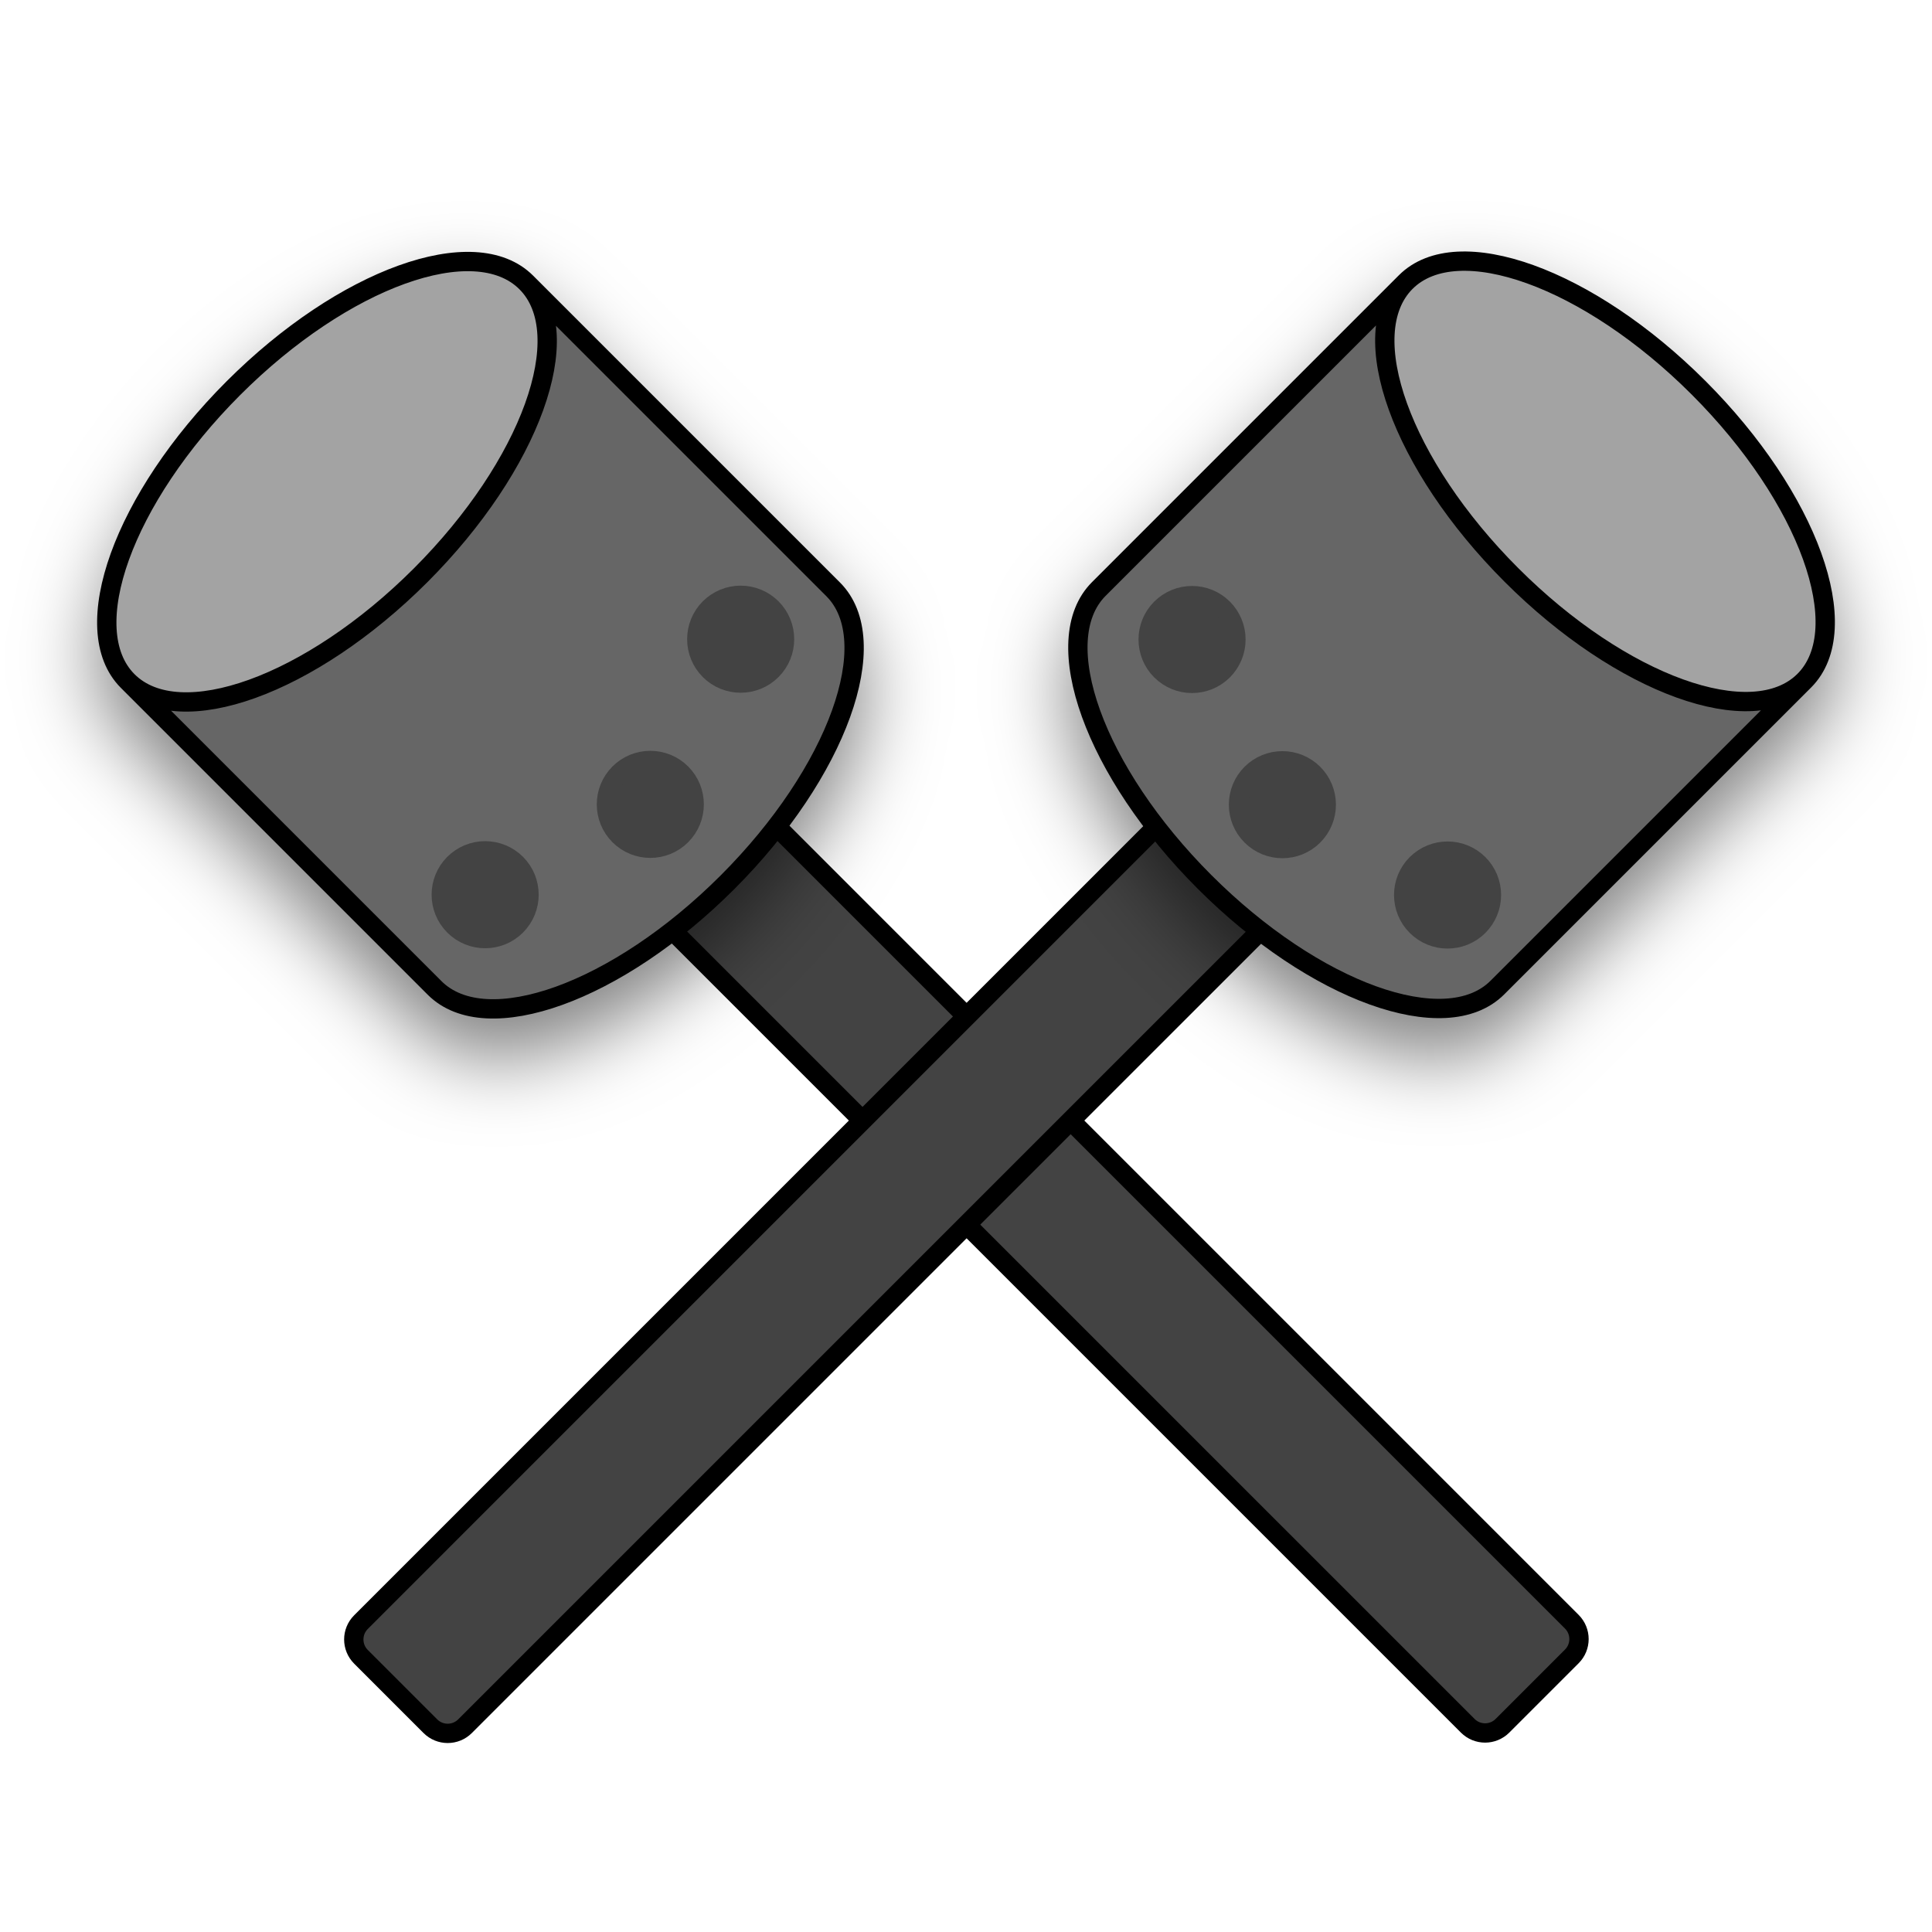
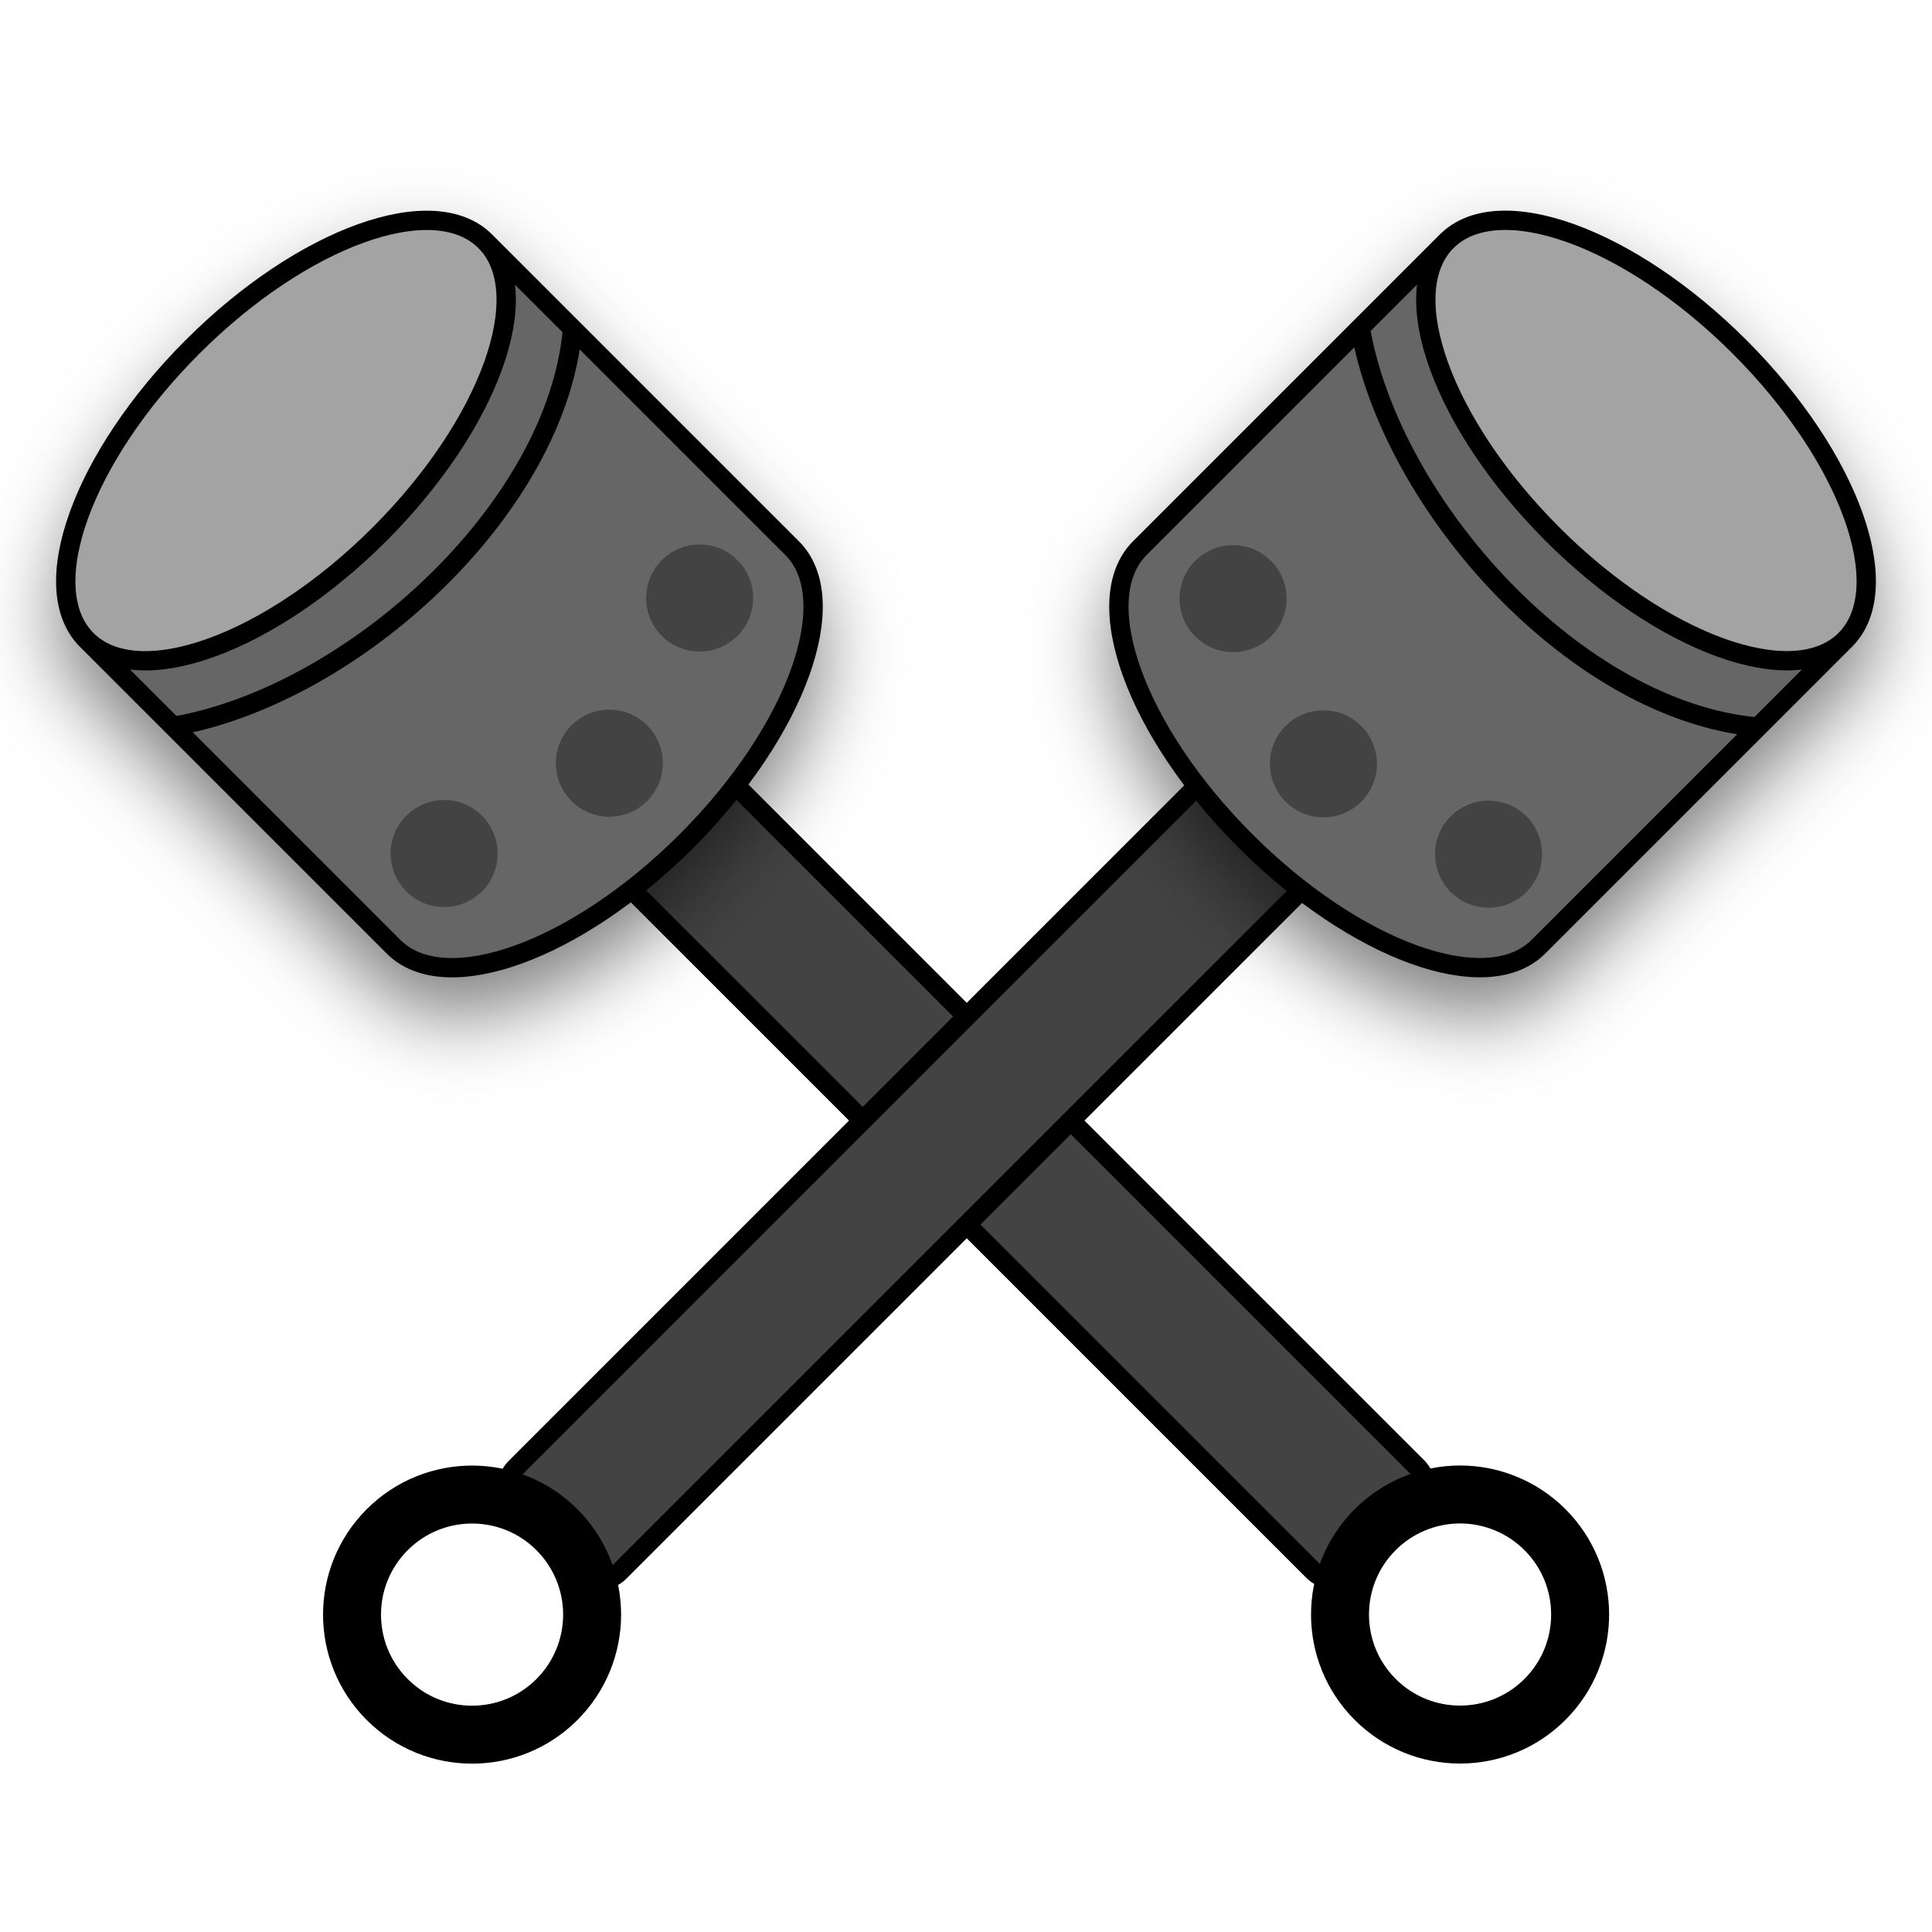
<svg xmlns="http://www.w3.org/2000/svg" xmlns:xlink="http://www.w3.org/1999/xlink" version="1.1" viewBox="0.0 0.0 100.0 100.0" fill="none" stroke="none" stroke-linecap="square" stroke-miterlimit="10">
  <clipPath id="p.0">
    <path d="m0 0l100.0 0l0 100.0l-100.0 0l0 -100.0z" clip-rule="nonzero" />
  </clipPath>
  <g clip-path="url(#p.0)">
    <path fill="#000000" fill-opacity="0.0" d="m0 0l100.0 0l0 100.0l-100.0 0z" fill-rule="evenodd" />
-     <path fill="#434343" d="m34.931 48.287l0 0c-0.496 -0.496 -0.496 -1.3 0 -1.795l3.591 -3.591l0 0c0.238 -0.238 0.561 -0.372 0.898 -0.372c0.337 0 0.66 0.134 0.898 0.372l41.039 41.039c0.496 0.496 0.496 1.3 0 1.795l-3.591 3.591c-0.496 0.496 -1.3 0.496 -1.795 0z" fill-rule="evenodd" />
-     <path stroke="#000000" stroke-width="1.0" stroke-linejoin="round" stroke-linecap="butt" d="m34.931 48.287l0 0c-0.496 -0.496 -0.496 -1.3 0 -1.795l3.591 -3.591l0 0c0.238 -0.238 0.561 -0.372 0.898 -0.372c0.337 0 0.66 0.134 0.898 0.372l41.039 41.039c0.496 0.496 0.496 1.3 0 1.795l-3.591 3.591c-0.496 0.496 -1.3 0.496 -1.795 0z" fill-rule="evenodd" />
+     <path fill="#434343" d="m32.809 46.157l0 0c-0.496 -0.496 -0.496 -1.3 0 -1.795l3.591 -3.591l0 0c0.238 -0.238 0.561 -0.372 0.898 -0.372c0.337 0 0.66 0.134 0.898 0.372l35.181 35.181c0.496 0.496 0.496 1.3 0 1.795l-3.591 3.591c-0.496 0.496 -1.3 0.496 -1.795 0z" fill-rule="evenodd" />
+     <path stroke="#000000" stroke-width="1.0" stroke-linejoin="round" stroke-linecap="butt" d="m32.809 46.157l0 0c-0.496 -0.496 -0.496 -1.3 0 -1.795l3.591 -3.591l0 0c0.238 -0.238 0.561 -0.372 0.898 -0.372c0.337 0 0.66 0.134 0.898 0.372l35.181 35.181c0.496 0.496 0.496 1.3 0 1.795l-3.591 3.591c-0.496 0.496 -1.3 0.496 -1.795 0z" fill-rule="evenodd" />
    <g filter="url(#shadowFilter-p.1)">
      <use xlink:href="#p.1" transform="matrix(1.0 0.0 0.0 1.0 0.0 2.0)" />
    </g>
    <defs>
      <filter id="shadowFilter-p.1" filterUnits="userSpaceOnUse">
        <feGaussianBlur in="SourceAlpha" stdDeviation="2.0" result="blur" />
        <feComponentTransfer in="blur" color-interpolation-filters="sRGB">
          <feFuncR type="linear" slope="0" intercept="0.0" />
          <feFuncG type="linear" slope="0" intercept="0.0" />
          <feFuncB type="linear" slope="0" intercept="0.0" />
          <feFuncA type="linear" slope="0.5" intercept="0" />
        </feComponentTransfer>
      </filter>
    </defs>
    <g id="p.1">
-       <path fill="#666666" d="m6.61 35.25l0 0c2.675 2.675 9.462 0.226 15.159 -5.471c5.697 -5.697 8.146 -12.484 5.471 -15.159l15.886 15.886c2.675 2.675 0.226 9.462 -5.471 15.159c-5.697 5.697 -12.484 8.146 -15.159 5.471z" fill-rule="evenodd" />
-       <path fill="#a3a3a3" d="m6.61 35.25l0 0c-2.675 -2.675 -0.226 -9.462 5.471 -15.159c5.697 -5.697 12.484 -8.146 15.159 -5.471l0 0c2.675 2.675 0.226 9.462 -5.471 15.159c-5.697 5.697 -12.484 8.146 -15.159 5.471z" fill-rule="evenodd" />
-       <path fill="#000000" fill-opacity="0.0" d="m27.24 14.62l0 0c2.675 2.675 0.226 9.462 -5.471 15.159c-5.697 5.697 -12.484 8.146 -15.159 5.471l0 0c-2.675 -2.675 -0.226 -9.462 5.471 -15.159c5.697 -5.697 12.484 -8.146 15.159 -5.471l15.886 15.886c2.675 2.675 0.226 9.462 -5.471 15.159c-5.697 5.697 -12.484 8.146 -15.159 5.471l-15.886 -15.886" fill-rule="evenodd" />
-       <path stroke="#000000" stroke-width="1.0" stroke-linejoin="round" stroke-linecap="butt" d="m27.24 14.62l0 0c2.675 2.675 0.226 9.462 -5.471 15.159c-5.697 5.697 -12.484 8.146 -15.159 5.471l0 0c-2.675 -2.675 -0.226 -9.462 5.471 -15.159c5.697 -5.697 12.484 -8.146 15.159 -5.471l15.886 15.886c2.675 2.675 0.226 9.462 -5.471 15.159c-5.697 5.697 -12.484 8.146 -15.159 5.471l-15.886 -15.886" fill-rule="evenodd" />
+       <path fill="#666666" d="m4.487 33.119l0 0c2.675 2.675 9.462 0.226 15.159 -5.471c5.697 -5.697 8.146 -12.484 5.471 -15.159l15.886 15.886c2.675 2.675 0.226 9.462 -5.471 15.159c-5.697 5.697 -12.484 8.146 -15.159 5.471z" fill-rule="evenodd" />
+       <path fill="#a3a3a3" d="m4.487 33.119l0 0c-2.675 -2.675 -0.226 -9.462 5.471 -15.159c5.697 -5.697 12.484 -8.146 15.159 -5.471l0 0c2.675 2.675 0.226 9.462 -5.471 15.159c-5.697 5.697 -12.484 8.146 -15.159 5.471z" fill-rule="evenodd" />
+       <path fill="#000000" fill-opacity="0.0" d="m25.117 12.489l0 0c2.675 2.675 0.226 9.462 -5.471 15.159c-5.697 5.697 -12.484 8.146 -15.159 5.471l0 0c-2.675 -2.675 -0.226 -9.462 5.471 -15.159c5.697 -5.697 12.484 -8.146 15.159 -5.471l15.886 15.886c2.675 2.675 0.226 9.462 -5.471 15.159c-5.697 5.697 -12.484 8.146 -15.159 5.471l-15.886 -15.886" fill-rule="evenodd" />
+       <path stroke="#000000" stroke-width="1.0" stroke-linejoin="round" stroke-linecap="butt" d="m25.117 12.489l0 0c2.675 2.675 0.226 9.462 -5.471 15.159c-5.697 5.697 -12.484 8.146 -15.159 5.471l0 0c-2.675 -2.675 -0.226 -9.462 5.471 -15.159c5.697 -5.697 12.484 -8.146 15.159 -5.471l15.886 15.886c2.675 2.675 0.226 9.462 -5.471 15.159c-5.697 5.697 -12.484 8.146 -15.159 5.471l-15.886 -15.886" fill-rule="evenodd" />
    </g>
-     <path fill="#434343" d="m32.054 43.24l0 0c-0.887 -0.887 -0.887 -2.325 0 -3.213l0 0c0.426 -0.426 1.004 -0.665 1.606 -0.665c0.602 0 1.18 0.239 1.606 0.665l0 0c0.887 0.887 0.887 2.325 0 3.213l0 0c-0.887 0.887 -2.325 0.887 -3.213 0z" fill-rule="evenodd" />
-     <path stroke="#434343" stroke-width="1.0" stroke-linejoin="round" stroke-linecap="butt" d="m32.054 43.24l0 0c-0.887 -0.887 -0.887 -2.325 0 -3.213l0 0c0.426 -0.426 1.004 -0.665 1.606 -0.665c0.602 0 1.18 0.239 1.606 0.665l0 0c0.887 0.887 0.887 2.325 0 3.213l0 0c-0.887 0.887 -2.325 0.887 -3.213 0z" fill-rule="evenodd" />
-     <path fill="#434343" d="m23.505 47.916l0 0c-0.887 -0.887 -0.887 -2.325 0 -3.213l0 0c0.426 -0.426 1.004 -0.665 1.606 -0.665c0.602 0 1.18 0.239 1.606 0.665l0 0c0.887 0.887 0.887 2.325 0 3.213l0 0c-0.887 0.887 -2.325 0.887 -3.213 0z" fill-rule="evenodd" />
-     <path stroke="#434343" stroke-width="1.0" stroke-linejoin="round" stroke-linecap="butt" d="m23.505 47.916l0 0c-0.887 -0.887 -0.887 -2.325 0 -3.213l0 0c0.426 -0.426 1.004 -0.665 1.606 -0.665c0.602 0 1.18 0.239 1.606 0.665l0 0c0.887 0.887 0.887 2.325 0 3.213l0 0c-0.887 0.887 -2.325 0.887 -3.213 0z" fill-rule="evenodd" />
-     <path fill="#434343" d="m36.731 34.691l0 0c-0.887 -0.887 -0.887 -2.325 0 -3.213l0 0c0.426 -0.426 1.004 -0.665 1.606 -0.665c0.602 0 1.18 0.239 1.606 0.665l0 0c0.887 0.887 0.887 2.325 0 3.213l0 0c-0.887 0.887 -2.325 0.887 -3.213 0z" fill-rule="evenodd" />
-     <path stroke="#434343" stroke-width="1.0" stroke-linejoin="round" stroke-linecap="butt" d="m36.731 34.691l0 0c-0.887 -0.887 -0.887 -2.325 0 -3.213l0 0c0.426 -0.426 1.004 -0.665 1.606 -0.665c0.602 0 1.18 0.239 1.606 0.665l0 0c0.887 0.887 0.887 2.325 0 3.213l0 0c-0.887 0.887 -2.325 0.887 -3.213 0z" fill-rule="evenodd" />
-     <path fill="#434343" d="m59.723 42.921l0 0c0.496 -0.496 1.3 -0.496 1.795 0l3.591 3.591l0 0c0.238 0.238 0.372 0.561 0.372 0.898c0 0.337 -0.134 0.66 -0.372 0.898l-41.039 41.039c-0.496 0.496 -1.3 0.496 -1.795 0l-3.591 -3.591c-0.496 -0.496 -0.496 -1.3 0 -1.795z" fill-rule="evenodd" />
-     <path stroke="#000000" stroke-width="1.0" stroke-linejoin="round" stroke-linecap="butt" d="m59.723 42.921l0 0c0.496 -0.496 1.3 -0.496 1.795 0l3.591 3.591l0 0c0.238 0.238 0.372 0.561 0.372 0.898c0 0.337 -0.134 0.66 -0.372 0.898l-41.039 41.039c-0.496 0.496 -1.3 0.496 -1.795 0l-3.591 -3.591c-0.496 -0.496 -0.496 -1.3 0 -1.795z" fill-rule="evenodd" />
+     <path fill="#434343" d="m29.932 41.109l0 0c-0.887 -0.887 -0.887 -2.325 0 -3.213l0 0c0.426 -0.426 1.004 -0.665 1.606 -0.665c0.602 0 1.18 0.239 1.606 0.665l0 0c0.887 0.887 0.887 2.325 0 3.213l0 0c-0.887 0.887 -2.325 0.887 -3.213 0z" fill-rule="evenodd" />
+     <path stroke="#434343" stroke-width="1.0" stroke-linejoin="round" stroke-linecap="butt" d="m29.932 41.109l0 0c-0.887 -0.887 -0.887 -2.325 0 -3.213l0 0c0.426 -0.426 1.004 -0.665 1.606 -0.665c0.602 0 1.18 0.239 1.606 0.665l0 0c0.887 0.887 0.887 2.325 0 3.213l0 0c-0.887 0.887 -2.325 0.887 -3.213 0z" fill-rule="evenodd" />
+     <path fill="#434343" d="m21.382 45.785l0 0c-0.887 -0.887 -0.887 -2.325 0 -3.213l0 0c0.426 -0.426 1.004 -0.665 1.606 -0.665c0.602 0 1.18 0.239 1.606 0.665l0 0c0.887 0.887 0.887 2.325 0 3.213l0 0c-0.887 0.887 -2.325 0.887 -3.213 0z" fill-rule="evenodd" />
+     <path stroke="#434343" stroke-width="1.0" stroke-linejoin="round" stroke-linecap="butt" d="m21.382 45.785l0 0c-0.887 -0.887 -0.887 -2.325 0 -3.213l0 0c0.426 -0.426 1.004 -0.665 1.606 -0.665c0.602 0 1.18 0.239 1.606 0.665l0 0c0.887 0.887 0.887 2.325 0 3.213l0 0c-0.887 0.887 -2.325 0.887 -3.213 0z" fill-rule="evenodd" />
+     <path fill="#434343" d="m34.608 32.56l0 0c-0.887 -0.887 -0.887 -2.325 0 -3.213l0 0c0.426 -0.426 1.004 -0.665 1.606 -0.665c0.602 0 1.18 0.239 1.606 0.665l0 0c0.887 0.887 0.887 2.325 0 3.213l0 0c-0.887 0.887 -2.325 0.887 -3.213 0z" fill-rule="evenodd" />
+     <path stroke="#434343" stroke-width="1.0" stroke-linejoin="round" stroke-linecap="butt" d="m34.608 32.56l0 0c-0.887 -0.887 -0.887 -2.325 0 -3.213l0 0c0.426 -0.426 1.004 -0.665 1.606 -0.665c0.602 0 1.18 0.239 1.606 0.665l0 0c0.887 0.887 0.887 2.325 0 3.213l0 0c-0.887 0.887 -2.325 0.887 -3.213 0z" fill-rule="evenodd" />
+     <path fill="#000000" fill-opacity="0.0" d="m71.179 87.961l0 0c-2.427 -2.427 -2.427 -6.361 0 -8.787l0 0c1.165 -1.165 2.746 -1.82 4.394 -1.82c1.648 0 3.228 0.655 4.394 1.82l0 0c2.427 2.427 2.427 6.361 0 8.787l0 0c-2.427 2.427 -6.361 2.427 -8.787 0z" fill-rule="evenodd" />
+     <path stroke="#000000" stroke-width="3.0" stroke-linejoin="round" stroke-linecap="butt" d="m71.179 87.961l0 0c-2.427 -2.427 -2.427 -6.361 0 -8.787l0 0c1.165 -1.165 2.746 -1.82 4.394 -1.82c1.648 0 3.228 0.655 4.394 1.82l0 0c2.427 2.427 2.427 6.361 0 8.787l0 0c-2.427 2.427 -6.361 2.427 -8.787 0z" fill-rule="evenodd" />
+     <path fill="#000000" fill-opacity="0.0" d="m8.968 37.598c9.284 -1.605 19.855 -11.259 20.666 -20.577" fill-rule="evenodd" />
+     <path stroke="#000000" stroke-width="1.0" stroke-linejoin="round" stroke-linecap="butt" d="m8.968 37.598c9.284 -1.605 19.855 -11.259 20.666 -20.577" fill-rule="evenodd" />
+     <path fill="#434343" d="m61.845 40.807l0 0c0.496 -0.496 1.3 -0.496 1.795 0l3.591 3.591l0 0c0.238 0.238 0.372 0.561 0.372 0.898c0 0.337 -0.134 0.66 -0.372 0.898l-35.181 35.181c-0.496 0.496 -1.3 0.496 -1.795 0l-3.591 -3.591c-0.496 -0.496 -0.496 -1.3 0 -1.795z" fill-rule="evenodd" />
+     <path stroke="#000000" stroke-width="1.0" stroke-linejoin="round" stroke-linecap="butt" d="m61.845 40.807l0 0c0.496 -0.496 1.3 -0.496 1.795 0l3.591 3.591l0 0c0.238 0.238 0.372 0.561 0.372 0.898c0 0.337 -0.134 0.66 -0.372 0.898l-35.181 35.181c-0.496 0.496 -1.3 0.496 -1.795 0l-3.591 -3.591c-0.496 -0.496 -0.496 -1.3 0 -1.795z" fill-rule="evenodd" />
    <g filter="url(#shadowFilter-p.2)">
      <use xlink:href="#p.2" transform="matrix(1.0 0.0 0.0 1.0 0.0 2.0)" />
    </g>
    <defs>
      <filter id="shadowFilter-p.2" filterUnits="userSpaceOnUse">
        <feGaussianBlur in="SourceAlpha" stdDeviation="2.0" result="blur" />
        <feComponentTransfer in="blur" color-interpolation-filters="sRGB">
          <feFuncR type="linear" slope="0" intercept="0.0" />
          <feFuncG type="linear" slope="0" intercept="0.0" />
          <feFuncB type="linear" slope="0" intercept="0.0" />
          <feFuncA type="linear" slope="0.5" intercept="0" />
        </feComponentTransfer>
      </filter>
    </defs>
    <g id="p.2">
-       <path fill="#666666" d="m72.76 14.6l0 0c-2.675 2.675 -0.226 9.462 5.471 15.159c5.697 5.697 12.484 8.146 15.159 5.471l-15.886 15.886c-2.675 2.675 -9.462 0.226 -15.159 -5.471c-5.697 -5.697 -8.146 -12.484 -5.471 -15.159z" fill-rule="evenodd" />
-       <path fill="#a3a3a3" d="m72.76 14.6l0 0c2.675 -2.675 9.462 -0.226 15.159 5.471c5.697 5.697 8.146 12.484 5.471 15.159l0 0c-2.675 2.675 -9.462 0.226 -15.159 -5.471c-5.697 -5.697 -8.146 -12.484 -5.471 -15.159z" fill-rule="evenodd" />
-       <path fill="#000000" fill-opacity="0.0" d="m93.39 35.23l0 0c-2.675 2.675 -9.462 0.226 -15.159 -5.471c-5.697 -5.697 -8.146 -12.484 -5.471 -15.159l0 0c2.675 -2.675 9.462 -0.226 15.159 5.471c5.697 5.697 8.146 12.484 5.471 15.159l-15.886 15.886c-2.675 2.675 -9.462 0.226 -15.159 -5.471c-5.697 -5.697 -8.146 -12.484 -5.471 -15.159l15.886 -15.886" fill-rule="evenodd" />
-       <path stroke="#000000" stroke-width="1.0" stroke-linejoin="round" stroke-linecap="butt" d="m93.39 35.23l0 0c-2.675 2.675 -9.462 0.226 -15.159 -5.471c-5.697 -5.697 -8.146 -12.484 -5.471 -15.159l0 0c2.675 -2.675 9.462 -0.226 15.159 5.471c5.697 5.697 8.146 12.484 5.471 15.159l-15.886 15.886c-2.675 2.675 -9.462 0.226 -15.159 -5.471c-5.697 -5.697 -8.146 -12.484 -5.471 -15.159l15.886 -15.886" fill-rule="evenodd" />
+       <path fill="#666666" d="m74.883 12.486l0 0c-2.675 2.675 -0.226 9.462 5.471 15.159c5.697 5.697 12.484 8.146 15.159 5.471l-15.886 15.886c-2.675 2.675 -9.462 0.226 -15.159 -5.471c-5.697 -5.697 -8.146 -12.484 -5.471 -15.159z" fill-rule="evenodd" />
+       <path fill="#a3a3a3" d="m74.883 12.486l0 0c2.675 -2.675 9.462 -0.226 15.159 5.471c5.697 5.697 8.146 12.484 5.471 15.159l0 0c-2.675 2.675 -9.462 0.226 -15.159 -5.471c-5.697 -5.697 -8.146 -12.484 -5.471 -15.159z" fill-rule="evenodd" />
+       <path fill="#000000" fill-opacity="0.0" d="m95.513 33.116l0 0c-2.675 2.675 -9.462 0.226 -15.159 -5.471c-5.697 -5.697 -8.146 -12.484 -5.471 -15.159l0 0c2.675 -2.675 9.462 -0.226 15.159 5.471c5.697 5.697 8.146 12.484 5.471 15.159l-15.886 15.886c-2.675 2.675 -9.462 0.226 -15.159 -5.471c-5.697 -5.697 -8.146 -12.484 -5.471 -15.159l15.886 -15.886" fill-rule="evenodd" />
+       <path stroke="#000000" stroke-width="1.0" stroke-linejoin="round" stroke-linecap="butt" d="m95.513 33.116l0 0c-2.675 2.675 -9.462 0.226 -15.159 -5.471c-5.697 -5.697 -8.146 -12.484 -5.471 -15.159l0 0c2.675 -2.675 9.462 -0.226 15.159 5.471c5.697 5.697 8.146 12.484 5.471 15.159l-15.886 15.886c-2.675 2.675 -9.462 0.226 -15.159 -5.471c-5.697 -5.697 -8.146 -12.484 -5.471 -15.159l15.886 -15.886" fill-rule="evenodd" />
    </g>
-     <path fill="#434343" d="m64.77 40.044l0 0c0.887 -0.887 2.325 -0.887 3.213 0l0 0c0.426 0.426 0.665 1.004 0.665 1.606c0 0.602 -0.239 1.18 -0.665 1.606l0 0c-0.887 0.887 -2.325 0.887 -3.213 0l0 0c-0.887 -0.887 -0.887 -2.325 0 -3.213z" fill-rule="evenodd" />
-     <path stroke="#434343" stroke-width="1.0" stroke-linejoin="round" stroke-linecap="butt" d="m64.77 40.044l0 0c0.887 -0.887 2.325 -0.887 3.213 0l0 0c0.426 0.426 0.665 1.004 0.665 1.606c0 0.602 -0.239 1.18 -0.665 1.606l0 0c-0.887 0.887 -2.325 0.887 -3.213 0l0 0c-0.887 -0.887 -0.887 -2.325 0 -3.213z" fill-rule="evenodd" />
-     <path fill="#434343" d="m60.094 31.495l0 0c0.887 -0.887 2.325 -0.887 3.213 0l0 0c0.426 0.426 0.665 1.004 0.665 1.606c0 0.602 -0.239 1.18 -0.665 1.606l0 0c-0.887 0.887 -2.325 0.887 -3.213 0l0 0c-0.887 -0.887 -0.887 -2.325 0 -3.213z" fill-rule="evenodd" />
-     <path stroke="#434343" stroke-width="1.0" stroke-linejoin="round" stroke-linecap="butt" d="m60.094 31.495l0 0c0.887 -0.887 2.325 -0.887 3.213 0l0 0c0.426 0.426 0.665 1.004 0.665 1.606c0 0.602 -0.239 1.18 -0.665 1.606l0 0c-0.887 0.887 -2.325 0.887 -3.213 0l0 0c-0.887 -0.887 -0.887 -2.325 0 -3.213z" fill-rule="evenodd" />
-     <path fill="#434343" d="m73.319 44.72l0 0c0.887 -0.887 2.325 -0.887 3.213 0l0 0c0.426 0.426 0.665 1.004 0.665 1.606c0 0.602 -0.239 1.18 -0.665 1.606l0 0c-0.887 0.887 -2.325 0.887 -3.213 0l0 0c-0.887 -0.887 -0.887 -2.325 0 -3.213z" fill-rule="evenodd" />
-     <path stroke="#434343" stroke-width="1.0" stroke-linejoin="round" stroke-linecap="butt" d="m73.319 44.72l0 0c0.887 -0.887 2.325 -0.887 3.213 0l0 0c0.426 0.426 0.665 1.004 0.665 1.606c0 0.602 -0.239 1.18 -0.665 1.606l0 0c-0.887 0.887 -2.325 0.887 -3.213 0l0 0c-0.887 -0.887 -0.887 -2.325 0 -3.213z" fill-rule="evenodd" />
+     <path fill="#434343" d="m66.893 37.93l0 0c0.887 -0.887 2.325 -0.887 3.213 0l0 0c0.426 0.426 0.665 1.004 0.665 1.606c0 0.602 -0.239 1.18 -0.665 1.606l0 0c-0.887 0.887 -2.325 0.887 -3.213 0l0 0c-0.887 -0.887 -0.887 -2.325 0 -3.213z" fill-rule="evenodd" />
+     <path stroke="#434343" stroke-width="1.0" stroke-linejoin="round" stroke-linecap="butt" d="m66.893 37.93l0 0c0.887 -0.887 2.325 -0.887 3.213 0l0 0c0.426 0.426 0.665 1.004 0.665 1.606c0 0.602 -0.239 1.18 -0.665 1.606l0 0c-0.887 0.887 -2.325 0.887 -3.213 0l0 0c-0.887 -0.887 -0.887 -2.325 0 -3.213z" fill-rule="evenodd" />
+     <path fill="#434343" d="m62.217 29.38l0 0c0.887 -0.887 2.325 -0.887 3.213 0l0 0c0.426 0.426 0.665 1.004 0.665 1.606c0 0.602 -0.239 1.18 -0.665 1.606l0 0c-0.887 0.887 -2.325 0.887 -3.213 0l0 0c-0.887 -0.887 -0.887 -2.325 0 -3.213z" fill-rule="evenodd" />
+     <path stroke="#434343" stroke-width="1.0" stroke-linejoin="round" stroke-linecap="butt" d="m62.217 29.38l0 0c0.887 -0.887 2.325 -0.887 3.213 0l0 0c0.426 0.426 0.665 1.004 0.665 1.606c0 0.602 -0.239 1.18 -0.665 1.606l0 0c-0.887 0.887 -2.325 0.887 -3.213 0l0 0c-0.887 -0.887 -0.887 -2.325 0 -3.213z" fill-rule="evenodd" />
+     <path fill="#434343" d="m75.442 42.606l0 0c0.887 -0.887 2.325 -0.887 3.213 0l0 0c0.426 0.426 0.665 1.004 0.665 1.606c0 0.602 -0.239 1.18 -0.665 1.606l0 0c-0.887 0.887 -2.325 0.887 -3.213 0l0 0c-0.887 -0.887 -0.887 -2.325 0 -3.213z" fill-rule="evenodd" />
+     <path stroke="#434343" stroke-width="1.0" stroke-linejoin="round" stroke-linecap="butt" d="m75.442 42.606l0 0c0.887 -0.887 2.325 -0.887 3.213 0l0 0c0.426 0.426 0.665 1.004 0.665 1.606c0 0.602 -0.239 1.18 -0.665 1.606l0 0c-0.887 0.887 -2.325 0.887 -3.213 0l0 0c-0.887 -0.887 -0.887 -2.325 0 -3.213z" fill-rule="evenodd" />
+     <path fill="#000000" fill-opacity="0.0" d="m20.041 79.178l0 0c2.427 -2.427 6.361 -2.427 8.787 0l0 0c1.165 1.165 1.82 2.746 1.82 4.394c0 1.648 -0.655 3.228 -1.82 4.394l0 0c-2.427 2.427 -6.361 2.427 -8.787 0l0 0c-2.427 -2.427 -2.427 -6.361 0 -8.787z" fill-rule="evenodd" />
+     <path stroke="#000000" stroke-width="3.0" stroke-linejoin="round" stroke-linecap="butt" d="m20.041 79.178l0 0c2.427 -2.427 6.361 -2.427 8.787 0l0 0c1.165 1.165 1.82 2.746 1.82 4.394c0 1.648 -0.655 3.228 -1.82 4.394l0 0c-2.427 2.427 -6.361 2.427 -8.787 0l0 0c-2.427 -2.427 -2.427 -6.361 0 -8.787z" fill-rule="evenodd" />
+     <path fill="#000000" fill-opacity="0.0" d="m70.404 16.966c1.605 9.284 11.259 19.855 20.577 20.666" fill-rule="evenodd" />
+     <path stroke="#000000" stroke-width="1.0" stroke-linejoin="round" stroke-linecap="butt" d="m70.404 16.966c1.605 9.284 11.259 19.855 20.577 20.666" fill-rule="evenodd" />
  </g>
</svg>
